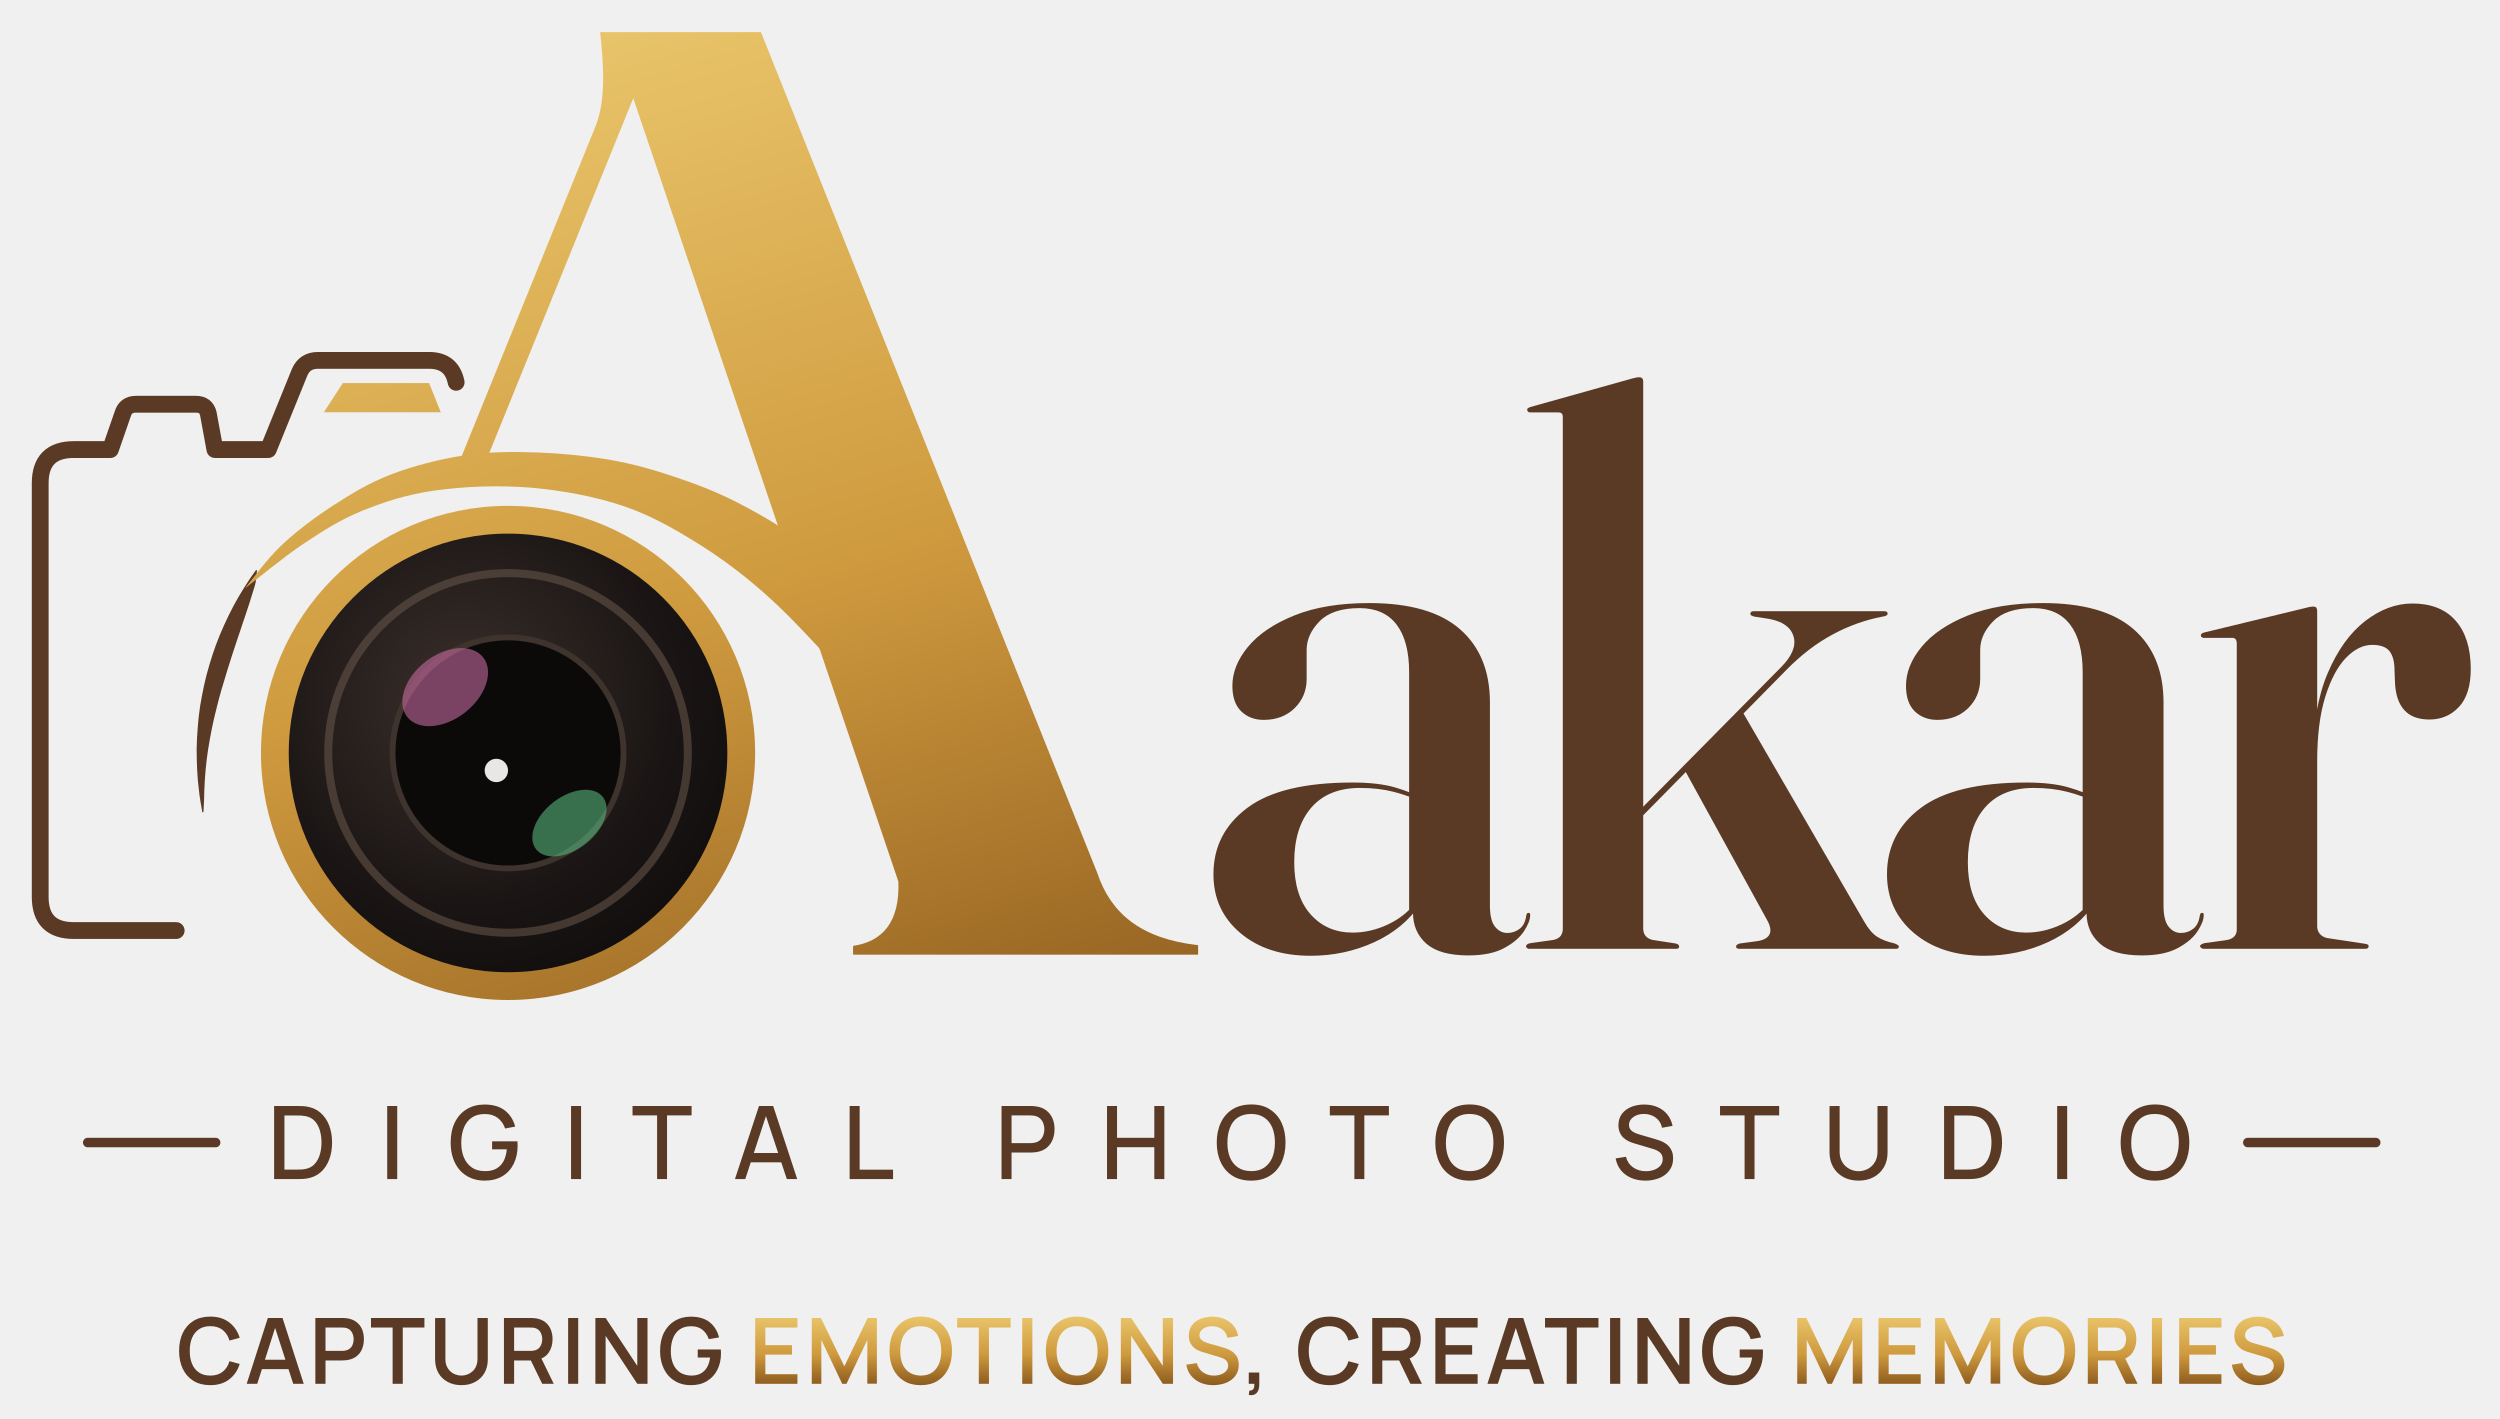
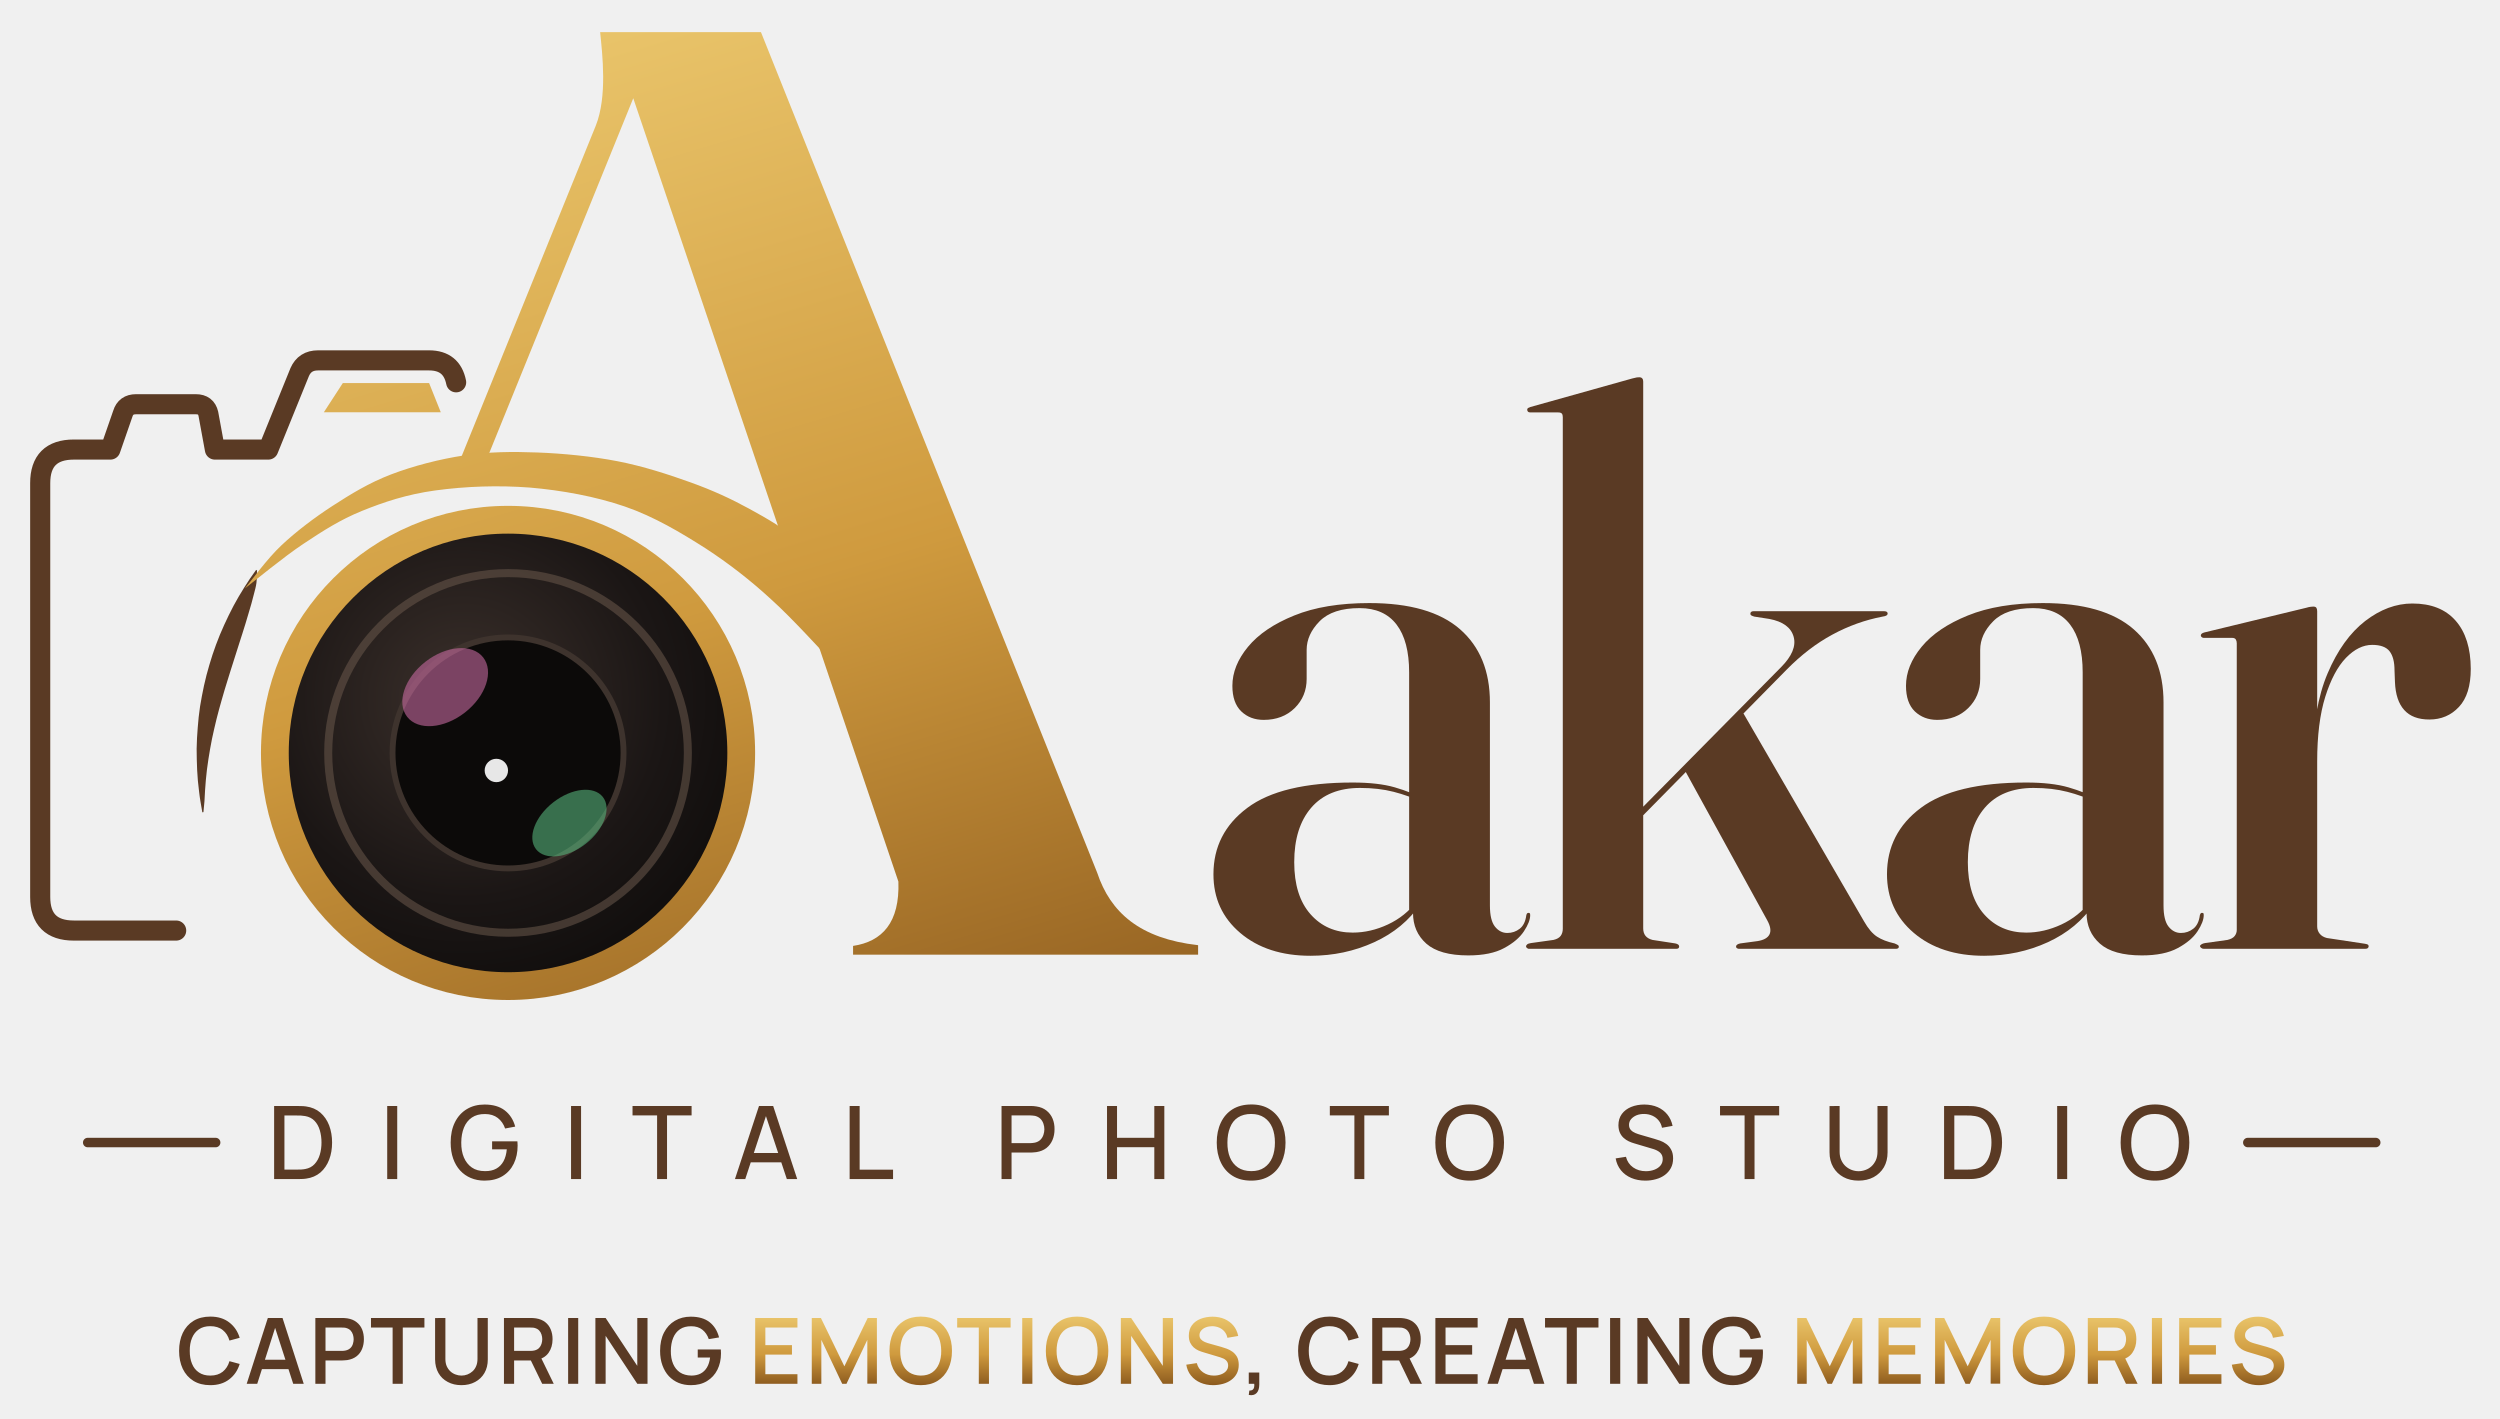
<svg xmlns="http://www.w3.org/2000/svg" width="342" height="194" role="img" viewBox="2.5 11 342 194">
  <defs>
    <linearGradient id="gold" x1="86" x2="132" y1="14" y2="168" gradientUnits="userSpaceOnUse">
      <stop offset="0" stop-color="#e9c46a" />
      <stop offset=".5" stop-color="#cf9a3e" />
      <stop offset="1" stop-color="#8c5a1e" />
    </linearGradient>
    <linearGradient id="gold-text" x1="0" x2="0" y1="0" y2="1">
      <stop offset="0" stop-color="#e9c46a" />
      <stop offset=".55" stop-color="#cf9a3e" />
      <stop offset="1" stop-color="#8c5a1e" />
    </linearGradient>
    <radialGradient id="glass" cx=".4" cy=".38" r=".75">
      <stop offset="0" stop-color="#3b302b" />
      <stop offset=".6" stop-color="#1b1615" />
      <stop offset="1" stop-color="#0d0b0a" />
    </radialGradient>
  </defs>
  <g id="camera" class="camera">
-     <path fill="none" stroke="#5a3a24" stroke-linecap="round" stroke-linejoin="round" stroke-width="2.3" d="M26.6 138.3h-14q-4.6 0-4.6-4.6V77.1q0-4.6 4.6-4.6h5l1.7-4.9q.4-1.3 1.8-1.3h8.2q1.4 0 1.7 1.3l.9 4.9h7.3l4.3-10.6q.7-1.6 2.5-1.6h15.2q3.1 0 3.7 3" class="camera-body" />
-     <path fill="#5a3a24" d="M37.54 88.96c-.14.2-.57.79-.84 1.19q-.41.6-.79 1.22l-.76 1.25-.71 1.27q-.34.64-.66 1.3a53 53 0 0 0-1.2 2.65l-.53 1.36q-.25.68-.48 1.37t-.43 1.39a37 37 0 0 0-.73 2.82q-.16.7-.29 1.43a33 33 0 0 0-.44 2.88 70 70 0 0 0-.23 2.9q-.04.72-.05 1.45a71 71 0 0 0 .07 2.91q.03.73.1 1.46.06.72.16 1.44.08.73.2 1.44l.25 1.44.15-.03.08-1.48.04-1.46q.02-.72.07-1.44.04-.72.11-1.43l.15-1.42.2-1.41a67 67 0 0 1 .5-2.77l.29-1.36.33-1.35.34-1.34.37-1.33.79-2.62.41-1.31.42-1.3.43-1.3.44-1.31.44-1.32.45-1.33.44-1.34q.23-.68.43-1.38c.14-.47.31-.92.41-1.43s.16-1.35.19-1.62Z" class="camera-barrel" />
+     <path fill="none" stroke="#5a3a24" stroke-linecap="round" stroke-linejoin="round" stroke-width="2.75" d="M26.6 138.3h-14q-4.6 0-4.6-4.6V77.1q0-4.6 4.6-4.6h5l1.7-4.9q.4-1.3 1.8-1.3h8.2q1.4 0 1.7 1.3l.9 4.9h7.3l4.3-10.6q.7-1.6 2.5-1.6h15.2q3.1 0 3.7 3" class="camera-body" />
+     <path fill="#5a3a24" d="M37.54 88.96c-.14.2-.57.79-.84 1.19q-.41.6-.79 1.22l-.76 1.25-.71 1.27q-.34.64-.66 1.3a53 53 0 0 0-1.2 2.65l-.53 1.36q-.25.68-.48 1.37t-.43 1.39a37 37 0 0 0-.73 2.82q-.16.7-.29 1.43a33 33 0 0 0-.44 2.88 70 70 0 0 0-.23 2.9q-.04.72-.05 1.45a71 71 0 0 0 .07 2.91q.03.73.1 1.46.06.72.16 1.44.08.73.2 1.44l.25 1.44.15-.03.14-1.49.08-1.46.11-1.44.15-1.43.2-1.42q.1-.7.23-1.39l.26-1.39.3-1.36.32-1.35.35-1.34.37-1.32.38-1.31.4-1.3.4-1.29.41-1.29.41-1.29.41-1.29.42-1.31.41-1.31.4-1.34.4-1.36.37-1.4c.12-.48.26-.94.33-1.47s.06-1.42.08-1.7Z" class="camera-barrel" />
    <path fill="url(#gold)" d="m46.8 67.4 2.6-4h11.8l1.6 4Z" class="camera-flash" />
  </g>
  <g id="lens" class="lens">
    <circle id="lens-glass" cx="72" cy="114" r="30.3" fill="url(#glass)" class="lens-glass" />
    <circle cx="72" cy="114" r="24.6" fill="none" stroke="#6a574b" stroke-opacity=".55" stroke-width="1.1" />
    <circle cx="72" cy="114" r="15.8" fill="#0c0a09" stroke="#3e332d" stroke-width=".8" />
    <ellipse cx="63.4" cy="105" fill="#c46a9e" fill-opacity=".6" rx="6.6" ry="4.4" transform="rotate(-38 63.4 105)" />
    <ellipse cx="80.4" cy="123.6" fill="#55b27a" fill-opacity=".6" rx="5.8" ry="3.6" transform="rotate(-38 80.4 123.6)" />
    <circle cx="70.4" cy="116.4" r="1.6" fill="#fff" fill-opacity=".9" />
    <circle id="lens-rim" cx="72" cy="114" r="31.9" fill="none" stroke="url(#gold)" stroke-width="3.8" class="lens-rim" />
  </g>
  <g id="a-letter" fill="url(#gold)" class="a-letter">
    <path d="M84.6 15.4h22l46 115c1.8 5.4 5.8 9 13.8 9.9v1.3h-47.2v-1.2c4-.6 6.4-3.2 6.2-8.8L89.13 24.44 68.2 76h-3.6L84 28.2c1.6-4 .9-9.8.6-12.8" class="a-strokes" />
    <path d="M36 91.5c.83-.98 3-4.02 5-5.9s4.5-3.78 7-5.4 5-3.15 8-4.3 6.67-2.1 10-2.6 6.5-.53 10-.4 7.5.52 11 1.2 7 1.82 10 2.9 5.5 2.23 8 3.6 4.83 2.7 7 4.6 5 5.67 6 6.8l2 8-3.6 1.6c-1.4-1.43-5.5-6-8.4-8.6a68 68 0 0 0-9-7c-3.33-2.12-7-4.32-11-5.7s-8.67-2.23-13-2.6a62 62 0 0 0-13 .4c-3.83.53-7 1.58-10 2.8s-5.33 2.73-8 4.5-6.67 5.08-8 6.1" class="a-swash" />
  </g>
  <g id="wordmark" fill="#5a3a24" class="wordmark">
    <path d="M195.8 135.88v-.42l-.53.47v-32.96q0-4.28-1.72-6.53t-5.06-2.25q-3.7 0-5.47 1.8t-1.77 3.91v3.97q0 2.38-1.64 4-1.64 1.61-4.24 1.61-1.85 0-3.06-1.16-1.22-1.17-1.22-3.5 0-2.75 2.14-5.34t6.32-4.28q4.18-1.7 10.27-1.7 8.3 0 12.4 3.57 4.1 3.58 4.1 10.03v27.77q0 2.02.69 2.89t1.69.87q.96 0 1.7-.58t.9-1.85q.05-.21.13-.27.08-.05.13-.05.16 0 .21.05.06.06.06.27 0 .9-.85 2.19-.85 1.3-2.7 2.3-1.85 1.01-4.92 1.01-3.91 0-5.74-1.61-1.82-1.62-1.82-4.21m-27.3-5.29q0-5.61 4.63-9.07 4.62-3.47 14.41-3.47 3.49 0 5.77.66t4.18 1.67l-.37.37q-1.91-.9-3.97-1.43t-4.6-.53q-4.34 0-6.67 2.7t-2.33 7.46q0 4.6 2.23 7.12 2.22 2.51 5.76 2.51 2.44 0 4.82-1.11t3.96-3.18l.53.32q-2.32 3.44-6.37 5.29t-8.7 1.85q-5.93 0-9.61-3.12t-3.67-8.04" class="wordmark-a0" />
    <path d="M211.63 140.8q-.1 0-.23-.11-.14-.1-.14-.21 0-.16.16-.29t.53-.18l3.07-.43q.69-.16.98-.55.29-.4.29-.98V68.06q0-.32-.13-.48-.14-.16-.51-.16h-3.8q-.22 0-.32-.1t-.11-.27q0-.16.13-.24.14-.08.3-.13l13.96-3.91q.43-.11.61-.14l.34-.02q.27 0 .4.16.13.15.13.42V138q0 .63.32 1.03.32.39.95.55l3.12.48q.53.11.53.42 0 .32-.42.32Zm13.86-17.62 20.64-20.89q2.27-2.28 1.74-4.18-.53-1.91-3.33-2.44l-2.06-.32q-.32-.1-.43-.18t-.1-.24.13-.24.34-.08h17.78q.26 0 .4.08.13.08.13.24t-.16.27q-.16.1-.53.15-3.6.69-6.88 2.47-3.28 1.77-6.24 4.78l-20.9 21.22Zm15.29-14.97 16.72 28.83q.85 1.49 1.77 2.09.93.61 2.41.93.37.16.48.24t.1.24q0 .1-.1.18t-.32.08h-21.43q-.15 0-.29-.08t-.13-.24.16-.26q.16-.11.42-.16l2.38-.32q1.27-.21 1.62-.92.34-.72-.29-1.88l-11.33-20.63Z" class="wordmark-k1" />
    <path d="M287.94 135.88v-.42l-.53.47v-32.96q0-4.28-1.72-6.53t-5.05-2.25q-3.7 0-5.47 1.8-1.78 1.8-1.78 3.91v3.97q0 2.38-1.64 4-1.64 1.61-4.23 1.61-1.85 0-3.07-1.16-1.21-1.17-1.21-3.5 0-2.75 2.14-5.34t6.32-4.28q4.18-1.7 10.26-1.7 8.31 0 12.41 3.57 4.1 3.58 4.1 10.03v27.77q0 2.02.69 2.89t1.69.87q.95 0 1.69-.58t.9-1.85q.06-.21.14-.27.07-.05.13-.05.16 0 .21.05t.05.27q0 .9-.84 2.19-.85 1.3-2.7 2.3-1.85 1.01-4.92 1.01-3.92 0-5.74-1.61-1.83-1.62-1.83-4.21m-27.3-5.29q0-5.61 4.63-9.07 4.63-3.47 14.42-3.47 3.49 0 5.77.66t4.18 1.67l-.38.37q-1.9-.9-3.96-1.43t-4.61-.53q-4.33 0-6.66 2.7t-2.33 7.46q0 4.6 2.22 7.12 2.22 2.51 5.77 2.51 2.43 0 4.81-1.11t3.97-3.18l.53.32q-2.33 3.44-6.37 5.29t-8.71 1.85q-5.92 0-9.6-3.12t-3.68-8.04" class="wordmark-a2" />
    <path d="M318.91 114.93q0-7.09 2.01-11.82t5.13-7.15q3.12-2.4 6.46-2.4 3.86 0 5.92 2.35t2.07 6.59q0 3.49-1.62 5.21-1.61 1.72-4.04 1.72-2.28 0-3.44-1.3-1.17-1.29-1.27-3.83l-.06-1.59q0-1.75-.68-2.62t-2.38-.87q-1.86 0-3.58 1.77-1.71 1.77-2.83 5.32-1.11 3.54-1.11 8.88Zm.58-20.32v43.12q0 .58.35 1.01.34.42.98.58l5.23.79q.32.06.4.13t.08.24q0 .11-.11.21-.1.11-.37.11h-22.06q-.21 0-.37-.13t-.16-.24.19-.24.5-.18l3.07-.43q.69-.16.98-.53t.29-.84v-39.2q0-.32-.13-.53-.14-.22-.51-.22h-3.91q-.11 0-.24-.1t-.13-.21q0-.16.13-.27.13-.1.35-.16l13.96-3.38q.37-.11.58-.13.22-.03.37-.03.32 0 .43.18.1.19.1.45" class="wordmark-r3" />
  </g>
  <g id="rules" stroke="#5a3a24" stroke-linecap="round" stroke-width="1.3" class="rules">
    <path d="M14.5 167.3H32" />
    <path d="M310 167.3h17.5" />
  </g>
  <path id="label" fill="#5a3a24" d="M.97 0v-10h3.11l.53.01q.38 0 .72.05 1.17.16 1.97.85.79.69 1.2 1.75.4 1.07.4 2.34 0 1.28-.4 2.34Q8.09-1.59 7.3-.9q-.8.68-1.97.84-.34.05-.72.05L4.08 0Zm1.41-1.3h1.7l.58-.01q.33-.02.57-.07.78-.14 1.27-.67.49-.52.72-1.29.23-.78.23-1.66 0-.9-.23-1.68T6.5-7.97t-1.27-.65q-.24-.05-.57-.07l-.58-.01h-1.7ZM16.44 0v-10h1.37V0Zm13.31.21q-1.02 0-1.87-.36-.84-.35-1.46-1.02-.62-.68-.96-1.64-.34-.97-.34-2.19 0-1.6.58-2.77t1.63-1.8q1.04-.63 2.42-.63 1.73 0 2.77.8 1.05.81 1.43 2.22l-1.38.26q-.31-.9-1-1.44-.7-.54-1.75-.54-1.08-.01-1.8.48t-1.08 1.37T26.57-5t.36 2.04 1.08 1.37 1.81.5q.91.01 1.54-.34t.99-1.01.45-1.63h-2.01v-1.1h3.46q.02.13.02.33l.01.26q0 1.38-.52 2.46-.53 1.09-1.54 1.71-1.02.62-2.47.62M41.59 0v-10h1.37V0Zm11.77 0v-8.71H50V-10h8.08v1.29h-3.36V0Zm10.65 0 3.29-10h1.94l3.29 10h-1.42l-3.05-9.19h.38L65.42 0Zm1.65-2.29v-1.28h5.22v1.28ZM79.7 0v-10h1.37v8.71h4.57V0Zm20.78 0v-10h4l.36.01q.21.01.4.05.83.12 1.38.56.56.44.84 1.1t.27 1.46q0 .81-.28 1.47t-.83 1.1q-.56.43-1.38.56-.19.03-.41.04l-.35.02h-2.63V0Zm1.37-4.92h2.59l.3-.02q.17-.01.32-.05.46-.11.74-.39t.41-.67q.13-.38.13-.77 0-.38-.13-.76-.13-.39-.41-.67t-.74-.4q-.15-.03-.32-.04l-.3-.02h-2.59ZM114.91 0v-10h1.37v4.35h5.1V-10h1.37V0h-1.37v-4.36h-5.1V0Zm19.72.21q-1.5 0-2.55-.66t-1.6-1.83q-.56-1.18-.56-2.72t.56-2.72 1.6-1.83 2.55-.66 2.54.66q1.05.66 1.61 1.83.55 1.18.55 2.72t-.55 2.72-1.61 1.83q-1.04.66-2.54.66m0-1.3q1.08.01 1.8-.49.72-.49 1.09-1.37.36-.88.36-2.05t-.36-2.04-1.09-1.37-1.8-.5-1.81.48-1.08 1.38q-.36.88-.36 2.05-.01 1.17.35 2.04t1.09 1.37q.72.49 1.81.5M148.75 0v-8.71h-3.36V-10h8.08v1.29h-3.36V0Zm15.77.21q-1.5 0-2.55-.66t-1.6-1.83-.55-2.72.55-2.72 1.6-1.83 2.55-.66 2.55.66 1.6 1.83.55 2.72-.55 2.72q-.56 1.17-1.6 1.83-1.05.66-2.55.66m0-1.3q1.08.01 1.8-.49.73-.49 1.09-1.37t.36-2.05-.36-2.04-1.09-1.37-1.8-.5q-1.09-.01-1.8.48-.72.49-1.08 1.38T161.27-5t.35 2.04 1.09 1.37q.72.49 1.81.5m24.04 1.3q-1.08 0-1.94-.37t-1.41-1.05-.72-1.62l1.41-.22q.24.93.98 1.45t1.74.52q.64 0 1.16-.2.53-.2.84-.57t.31-.89q0-.3-.1-.52t-.28-.38-.42-.28-.51-.2l-2.56-.76q-.39-.11-.78-.29-.38-.18-.7-.47t-.51-.71-.2-1.01q0-.91.47-1.55.47-.63 1.27-.96.81-.33 1.81-.33 1.02.01 1.82.36.79.35 1.32 1t.72 1.56l-1.45.26q-.11-.58-.46-1-.34-.42-.85-.65t-1.12-.24q-.57-.01-1.05.18-.47.2-.75.53-.28.34-.28.78 0 .43.25.7t.62.42.73.25l1.86.54q.34.09.78.25t.85.45.67.78q.27.47.27 1.2 0 .75-.3 1.31t-.82.95-1.22.58q-.68.2-1.45.2M202.13 0v-8.71h-3.36V-10h8.09v1.29h-3.37V0Zm15.59.21q-1.17 0-2.06-.48t-1.4-1.35-.51-2.05v-6.32l1.38-.01v6.25q0 .66.23 1.16.23.51.6.84.38.33.83.5.46.17.93.17t.94-.17.83-.5.6-.84q.22-.5.22-1.16V-10h1.38v6.33q0 1.18-.5 2.05-.51.86-1.4 1.35-.9.48-2.07.48m11.7-.21v-10h3.11l.53.01q.37 0 .72.05 1.17.16 1.96.85.8.69 1.2 1.75.41 1.07.41 2.34 0 1.28-.41 2.34-.4 1.07-1.2 1.76t-1.96.84q-.34.05-.72.05l-.53.01Zm1.4-1.3h1.71l.58-.01q.32-.02.57-.07.78-.14 1.27-.67.49-.52.72-1.29.23-.78.23-1.66 0-.9-.23-1.68t-.73-1.29q-.48-.52-1.26-.65-.25-.05-.58-.07l-.57-.01h-1.71ZM244.89 0v-10h1.37V0Zm13.38.21q-1.49 0-2.54-.66-1.06-.66-1.61-1.83-.55-1.18-.55-2.72t.55-2.72 1.61-1.83 2.54-.66q1.5 0 2.55.66t1.6 1.83.55 2.72-.55 2.72-1.6 1.83-2.55.66m0-1.3q1.08.01 1.81-.49.72-.49 1.08-1.37t.37-2.05-.37-2.04q-.36-.88-1.08-1.37t-1.81-.5-1.8.48q-.72.49-1.08 1.38T255.02-5t.35 2.04q.37.88 1.09 1.37t1.81.5" class="label" transform="translate(39.03 172.3)" />
  <g id="tagline" class="tagline">
    <path fill="#5a3a24" d="M31.27 200.49q-1.35 0-2.31-.59-.95-.59-1.46-1.65-.5-1.06-.5-2.45t.5-2.45q.51-1.06 1.46-1.65.96-.59 2.31-.59 1.56 0 2.58.79 1.03.78 1.44 2.11l-1.4.38q-.26-.92-.92-1.44-.66-.53-1.7-.53-.94 0-1.56.43-.62.42-.94 1.18t-.31 1.77q-.01 1.01.31 1.77.31.76.94 1.18.62.43 1.56.43 1.04 0 1.7-.53t.92-1.44l1.4.38q-.41 1.33-1.44 2.11-1.02.79-2.58.79m4.98-.19 2.89-9h2.01l2.9 9h-1.44l-2.64-8.16h.33l-2.61 8.16Zm1.55-2v-1.29h4.71v1.29Zm7.84 2v-9h3.67l.33.01q.2.01.37.04.77.12 1.27.52.51.39.76 1 .24.6.24 1.33t-.25 1.34-.75 1-1.27.52l-.37.03-.33.02h-2.28v3.19Zm1.39-4.5h2.22l.28-.01.29-.05q.39-.1.63-.34t.33-.57q.1-.32.1-.63t-.1-.63-.33-.57q-.24-.24-.63-.34-.13-.04-.29-.04l-.28-.01h-2.22Zm9.18 4.5v-7.69h-2.96v-1.31h7.31v1.31H57.6v7.69Zm9.41.19q-1.06 0-1.87-.44-.82-.43-1.27-1.22t-.46-1.86v-5.66l1.41-.01v5.62q0 .55.18.97.19.42.5.71t.71.43q.39.15.8.15.43 0 .82-.15t.71-.44q.31-.28.49-.71t.18-.96v-5.62h1.41v5.67q0 1.07-.46 1.86t-1.27 1.22q-.81.44-1.88.44m5.82-.19v-9h3.67l.33.01q.2.01.38.04.76.12 1.27.52.5.39.75 1 .25.6.25 1.33 0 1.09-.55 1.87-.56.78-1.68.97l-.57.07h-2.46v3.19Zm5.23 0-1.78-3.66 1.41-.34 1.95 4Zm-3.84-4.5h2.23l.28-.01.29-.05q.39-.1.62-.34t.33-.57.1-.63-.1-.63-.33-.57-.62-.34q-.14-.04-.29-.04l-.28-.01h-2.23Zm7.39 4.5v-9h1.38v9Zm3.73 0v-9h1.4l4.33 6.55v-6.55h1.4v9h-1.4l-4.33-6.56v6.56Zm13.04.19q-.89 0-1.66-.31-.76-.32-1.33-.92-.56-.6-.88-1.48-.32-.87-.32-1.98 0-1.46.54-2.51t1.49-1.61 2.16-.56q1.62 0 2.58.75.95.75 1.3 2.09l-1.41.23q-.27-.8-.87-1.28t-1.52-.48q-.93-.01-1.55.41t-.93 1.18-.32 1.78.31 1.77.93 1.17q.63.42 1.56.44.74 0 1.28-.28.53-.28.86-.83t.43-1.36h-1.69v-1.1h3.16l.01.29.01.24q0 1.26-.49 2.24t-1.42 1.55-2.23.56m76.34 1.34.08-.6q.28.01.44-.1t.21-.34q.05-.21.02-.49h-.75v-1.54h1.44v1.64q0 .77-.36 1.16-.37.4-1.08.27m11.03-1.34q-1.35 0-2.31-.59t-1.46-1.65-.51-2.45.51-2.45q.5-1.06 1.46-1.65t2.31-.59q1.55 0 2.58.79 1.03.78 1.43 2.11l-1.4.38q-.26-.92-.91-1.44-.66-.53-1.7-.53-.94 0-1.56.43-.63.42-.94 1.18-.32.76-.32 1.77t.31 1.77.94 1.18 1.57.43q1.04 0 1.7-.53t.91-1.44l1.4.38q-.4 1.33-1.43 2.11-1.03.79-2.58.79m5.86-.19v-9h3.66l.34.01q.2.01.37.04.76.12 1.27.52.51.39.75 1 .25.6.25 1.33 0 1.09-.55 1.87-.56.78-1.68.97l-.57.07h-2.46v3.19Zm5.22 0-1.77-3.66 1.4-.34 1.95 4Zm-3.84-4.5h2.23l.28-.01.29-.05q.39-.1.62-.34t.33-.57.1-.63-.1-.63-.33-.57-.62-.34q-.13-.04-.29-.04l-.28-.01h-2.23Zm7.26 4.5v-9h5.78v1.31h-4.39v2.4h3.64v1.3h-3.64v2.68h4.39v1.31Zm7.12 0 2.89-9h2.01l2.89 9h-1.43l-2.65-8.16h.34l-2.62 8.16Zm1.54-2v-1.29h4.72v1.29Zm9.31 2v-7.69h-2.97v-1.31h7.31v1.31h-2.96v7.69Zm5.93 0v-9h1.39v9Zm3.73 0v-9h1.41l4.32 6.55v-6.55h1.41v9h-1.41l-4.32-6.56v6.56Zm13.05.19q-.9 0-1.66-.31-.77-.32-1.33-.92t-.89-1.48-.32-1.98q0-1.46.54-2.51t1.49-1.61 2.17-.56q1.62 0 2.57.75.96.75 1.3 2.09l-1.41.23q-.26-.8-.86-1.28t-1.52-.48q-.94-.01-1.56.41t-.93 1.18-.32 1.78.31 1.77.94 1.17 1.56.44q.74 0 1.27-.28t.86-.83.43-1.36h-1.69v-1.1h3.16l.02.29v.24q0 1.26-.49 2.24t-1.41 1.55q-.93.56-2.23.56" class="tagline-plain" />
    <path fill="url(#gold-text)" d="M79.19 0v-9h5.78v1.31h-4.39v2.4h3.64v1.3h-3.64v2.68h4.39V0Zm7.74 0v-9h1.25l3.21 6.61L94.58-9h1.26v8.99h-1.31v-6L91.68 0h-.59l-2.85-6.01V0Zm14.9.19q-1.35 0-2.3-.59-.96-.59-1.47-1.65-.5-1.06-.5-2.45t.5-2.45q.51-1.06 1.47-1.65.95-.59 2.3-.59t2.31.59q.95.59 1.46 1.65t.51 2.45-.51 2.45-1.46 1.65q-.96.59-2.31.59m0-1.31q.94 0 1.56-.42t.94-1.19.31-1.77-.31-1.77q-.32-.76-.94-1.17-.62-.42-1.56-.44-.94 0-1.55.42t-.94 1.18q-.31.77-.31 1.78t.3 1.77q.31.75.94 1.17t1.56.44M109.78 0v-7.69h-2.96V-9h7.31v1.31h-2.96V0Zm5.94 0v-9h1.39v9Zm7.5.19q-1.35 0-2.3-.59-.96-.59-1.47-1.65-.5-1.06-.5-2.45t.5-2.45q.51-1.06 1.47-1.65.95-.59 2.3-.59t2.31.59 1.46 1.65q.51 1.06.51 2.45t-.51 2.45q-.5 1.06-1.46 1.65t-2.31.59m0-1.31q.94 0 1.56-.42t.94-1.19.31-1.77-.31-1.77q-.32-.76-.94-1.17-.62-.42-1.56-.44-.93 0-1.55.42t-.93 1.18q-.32.77-.32 1.78t.31 1.77q.31.75.93 1.17t1.56.44M129.21 0v-9h1.41l4.33 6.55V-9h1.4v9h-1.4l-4.33-6.56V0Zm12.65.19q-.98 0-1.76-.34t-1.29-.97q-.5-.62-.65-1.49l1.44-.22q.21.81.85 1.26t1.49.45q.52 0 .96-.16.45-.16.72-.47t.27-.74q0-.23-.07-.4t-.21-.31-.34-.24-.46-.18l-2.31-.69q-.32-.09-.67-.24-.35-.16-.65-.42-.29-.26-.48-.65t-.19-.96q0-.85.43-1.43t1.17-.87 1.65-.3q.91.01 1.64.32.72.32 1.21.9.48.58.66 1.42l-1.48.25q-.1-.49-.39-.84-.3-.36-.73-.55-.43-.18-.93-.2-.48 0-.88.15t-.65.44-.24.65q0 .35.21.57.21.23.53.36.31.13.62.21l1.64.46q.32.09.73.24t.77.41q.38.27.63.7.24.44.24 1.1 0 .69-.28 1.21t-.77.87q-.48.35-1.11.52t-1.32.18M221.74 0v-9h1.25l3.2 6.61L229.38-9h1.26v8.99h-1.3v-6L226.49 0h-.6l-2.85-6.01V0Zm11.12 0v-9h5.77v1.31h-4.38v2.4h3.63v1.3h-3.63v2.68h4.38V0Zm7.74 0v-9h1.25l3.21 6.61L248.24-9h1.27v8.99h-1.31v-6L245.35 0h-.59l-2.85-6.01V0Zm14.9.19q-1.35 0-2.31-.59-.95-.59-1.46-1.65t-.51-2.45.51-2.45 1.46-1.65 2.31-.59 2.3.59q.96.59 1.47 1.65.5 1.06.5 2.45t-.5 2.45T257.8-.4q-.95.59-2.3.59m0-1.31q.94 0 1.56-.42t.93-1.19.31-1.77-.31-1.77-.93-1.17q-.62-.42-1.56-.44-.94 0-1.56.42t-.93 1.18q-.31.77-.32 1.78 0 1.01.31 1.77.31.75.94 1.17t1.56.44M261.49 0v-9h3.67l.33.01q.2.01.37.04.77.12 1.27.52.51.39.76 1 .24.6.24 1.33 0 1.09-.55 1.87t-1.67.97l-.58.07h-2.45V0Zm5.22 0-1.77-3.66 1.41-.34 1.95 4Zm-3.83-4.5h2.22l.28-.01.29-.05q.39-.1.63-.34t.33-.57q.1-.32.1-.63t-.1-.63-.33-.57q-.24-.24-.63-.34-.13-.04-.29-.04l-.28-.01h-2.22Zm7.38 4.5v-9h1.39v9Zm3.73 0v-9h5.78v1.31h-4.39v2.4h3.64v1.3h-3.64v2.68h4.39V0Zm10.9.19q-.98 0-1.76-.34t-1.29-.97q-.5-.62-.65-1.49l1.44-.22q.21.81.85 1.26t1.5.45q.51 0 .95-.16.45-.16.72-.47.28-.31.28-.74 0-.23-.08-.4t-.21-.31-.34-.24-.46-.18l-2.31-.69q-.32-.09-.67-.24-.35-.16-.64-.42t-.49-.65q-.19-.39-.19-.96 0-.85.44-1.43.43-.58 1.16-.87.74-.3 1.65-.3.92.01 1.64.32.73.32 1.21.9t.67 1.42l-1.49.25q-.09-.49-.39-.84-.3-.36-.73-.55-.43-.18-.92-.2-.49 0-.89.15t-.65.44-.24.65q0 .35.21.57.22.23.53.36t.62.21l1.65.46q.32.09.72.24t.78.41.62.7.25 1.1q0 .69-.29 1.21t-.76.87q-.49.35-1.12.52t-1.32.18" class="tagline-gold" transform="translate(26.62 200.3)" />
  </g>
</svg>
